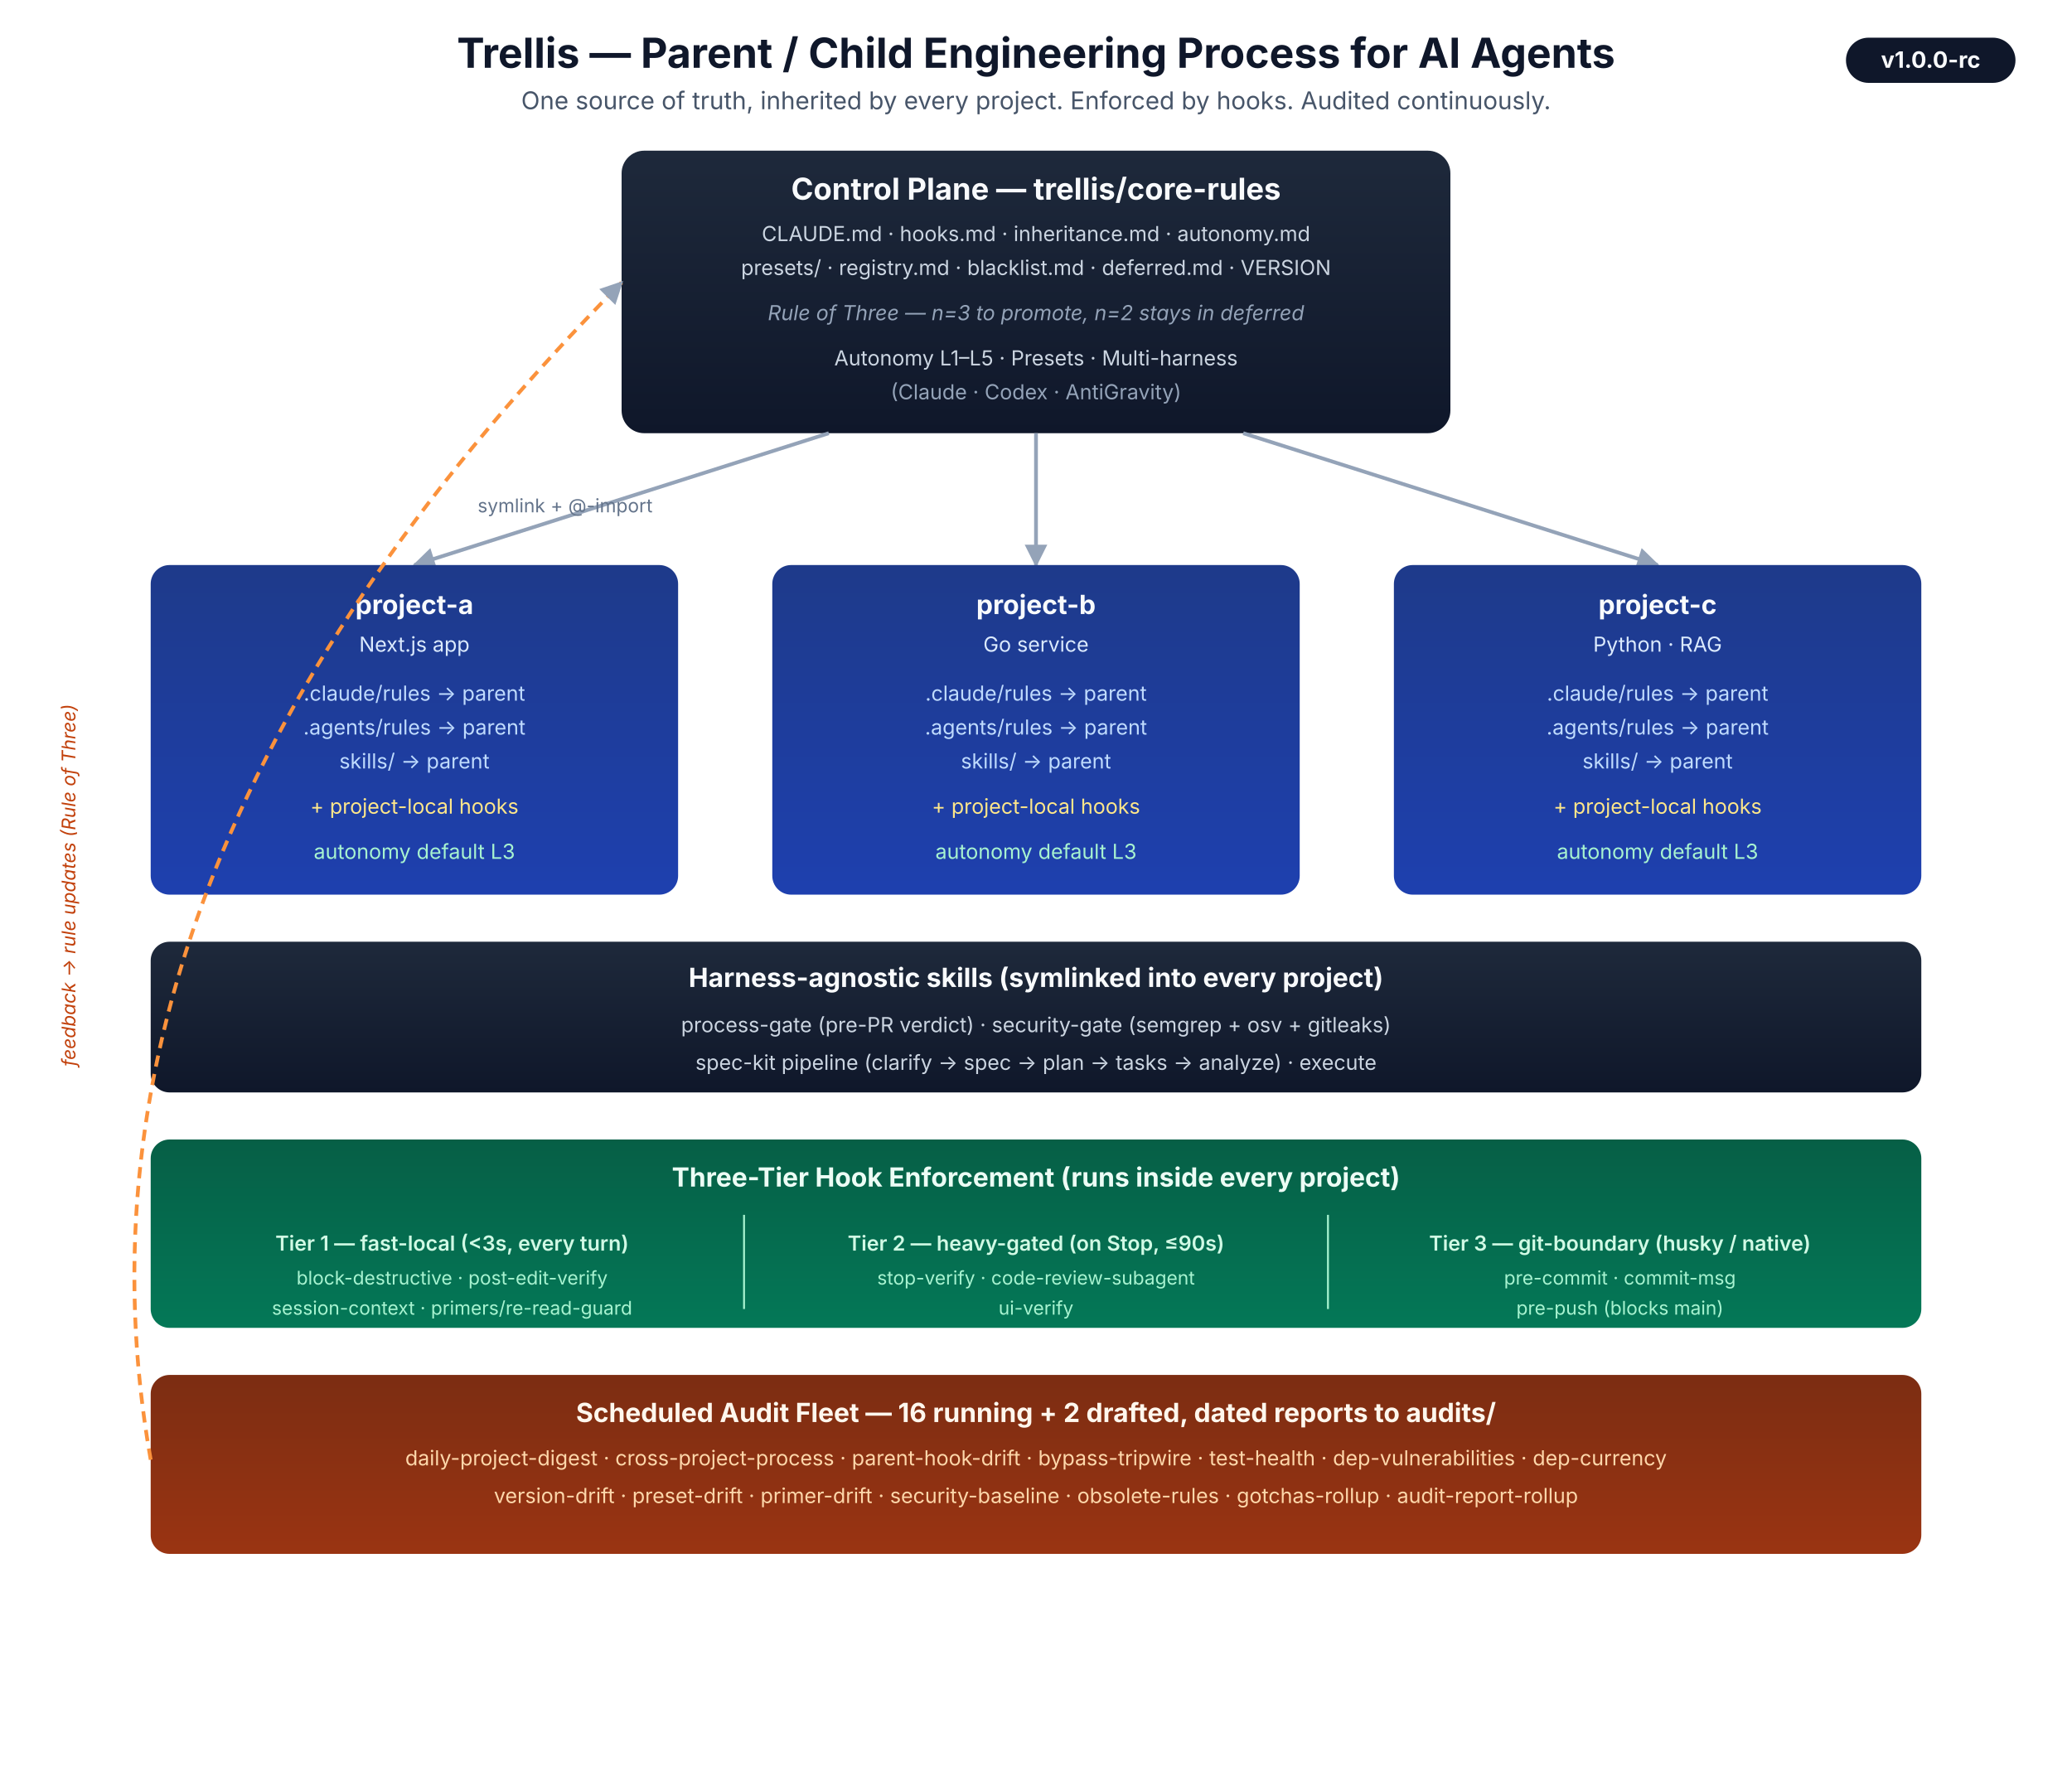
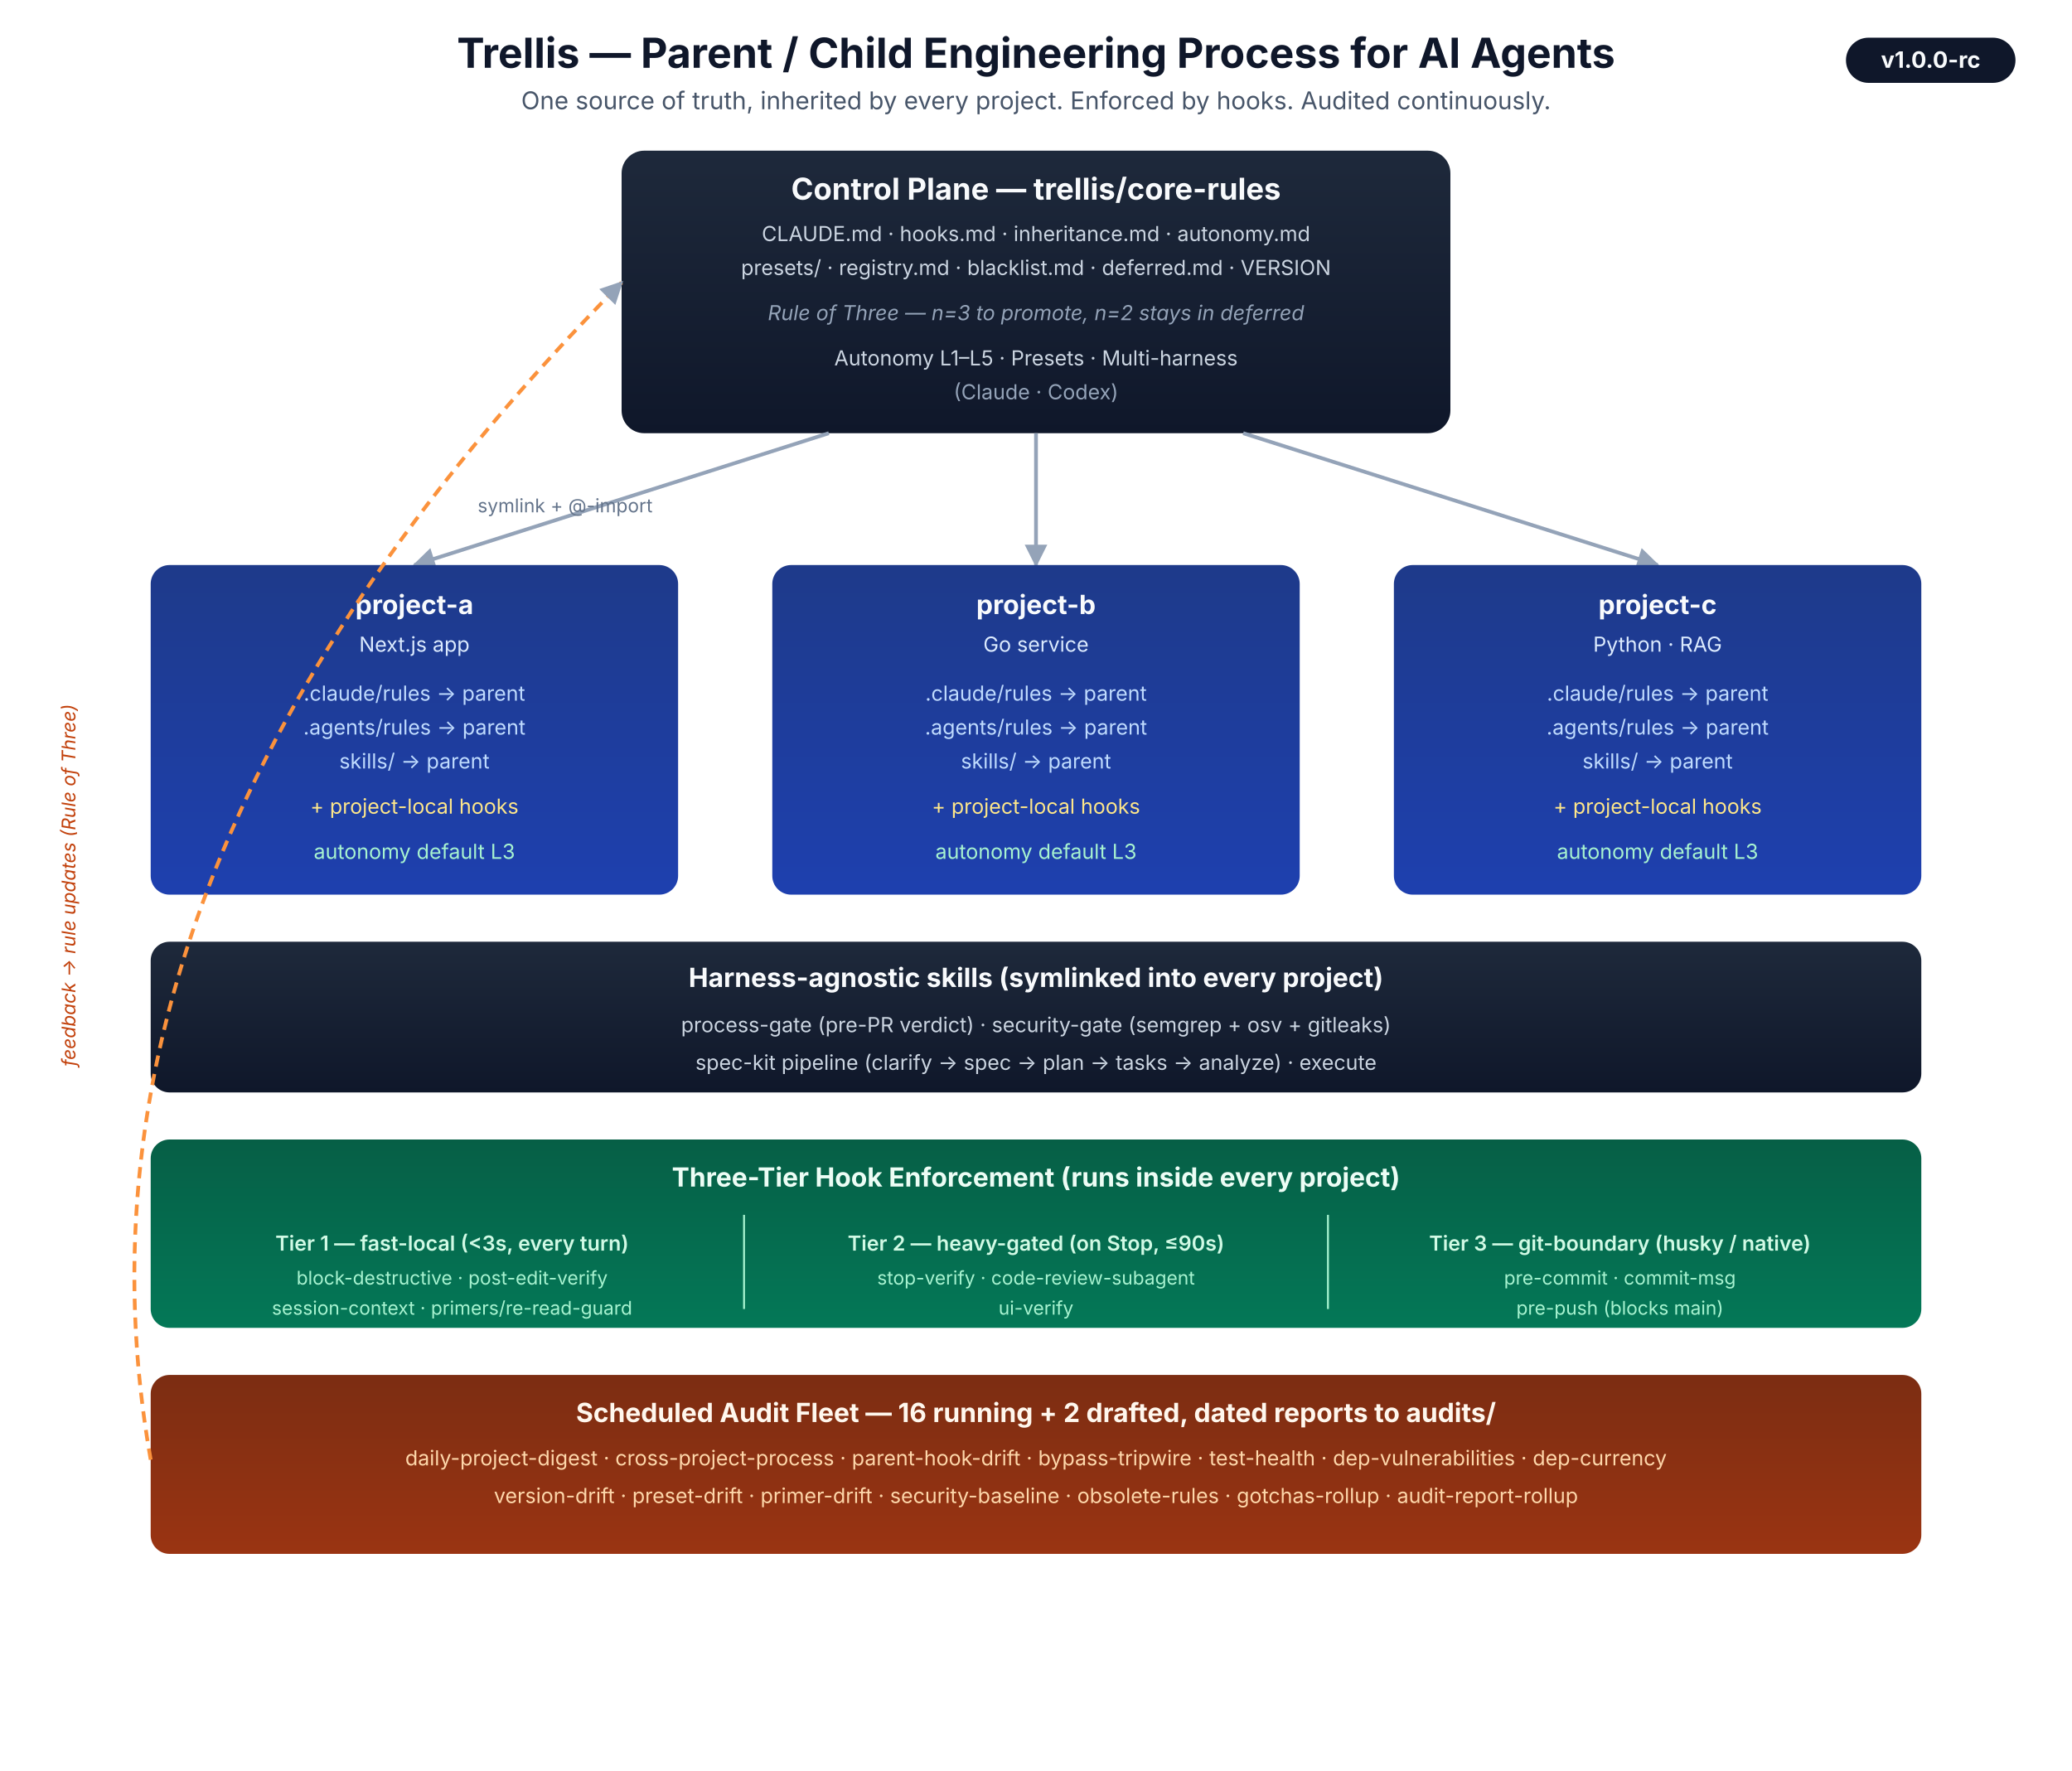
<svg xmlns="http://www.w3.org/2000/svg" viewBox="0 0 1100 940" font-family="-apple-system, BlinkMacSystemFont, 'Segoe UI', sans-serif">
  <defs>
    <linearGradient id="parent" x1="0" x2="0" y1="0" y2="1">
      <stop offset="0%" stop-color="#1e293b" />
      <stop offset="100%" stop-color="#0f172a" />
    </linearGradient>
    <linearGradient id="child" x1="0" x2="0" y1="0" y2="1">
      <stop offset="0%" stop-color="#1e3a8a" />
      <stop offset="100%" stop-color="#1e40af" />
    </linearGradient>
    <linearGradient id="audit" x1="0" x2="0" y1="0" y2="1">
      <stop offset="0%" stop-color="#7c2d12" />
      <stop offset="100%" stop-color="#9a3412" />
    </linearGradient>
    <linearGradient id="hooks" x1="0" x2="0" y1="0" y2="1">
      <stop offset="0%" stop-color="#065f46" />
      <stop offset="100%" stop-color="#047857" />
    </linearGradient>
    <marker id="arrow" viewBox="0 0 10 10" refX="9" refY="5" markerWidth="6" markerHeight="6" orient="auto">
      <path d="M 0 0 L 10 5 L 0 10 z" fill="#94a3b8" />
    </marker>
  </defs>
  <text x="550" y="36" text-anchor="middle" font-size="22" font-weight="700" fill="#0f172a">Trellis — Parent / Child Engineering Process for AI Agents</text>
  <text x="550" y="58" text-anchor="middle" font-size="13" fill="#475569">One source of truth, inherited by every project. Enforced by hooks. Audited continuously.</text>
  <rect x="980" y="20" width="90" height="24" rx="12" fill="#0f172a" />
  <text x="1025" y="36" text-anchor="middle" font-size="12" font-weight="700" fill="#f8fafc">v1.0.0-rc</text>
  <rect x="330" y="80" width="440" height="150" rx="12" fill="url(#parent)" />
  <text x="550" y="106" text-anchor="middle" font-size="16" font-weight="700" fill="#f8fafc">Control Plane — trellis/core-rules</text>
  <text x="550" y="128" text-anchor="middle" font-size="11" fill="#cbd5e1">CLAUDE.md · hooks.md · inheritance.md · autonomy.md</text>
  <text x="550" y="146" text-anchor="middle" font-size="11" fill="#cbd5e1">presets/ · registry.md · blacklist.md · deferred.md · VERSION</text>
  <text x="550" y="170" text-anchor="middle" font-size="11" fill="#94a3b8" font-style="italic">Rule of Three — n=3 to promote, n=2 stays in deferred</text>
  <text x="550" y="194" text-anchor="middle" font-size="11" fill="#cbd5e1">Autonomy L1–L5 · Presets · Multi-harness</text>
-   <text x="550" y="212" text-anchor="middle" font-size="11" fill="#94a3b8">(Claude · Codex · AntiGravity)</text>
+   <text x="550" y="212" text-anchor="middle" font-size="11" fill="#94a3b8">(Claude · Codex)</text>
  <line x1="440" y1="230" x2="220" y2="300" stroke="#94a3b8" stroke-width="2" marker-end="url(#arrow)" />
  <line x1="550" y1="230" x2="550" y2="300" stroke="#94a3b8" stroke-width="2" marker-end="url(#arrow)" />
  <line x1="660" y1="230" x2="880" y2="300" stroke="#94a3b8" stroke-width="2" marker-end="url(#arrow)" />
  <text x="300" y="272" text-anchor="middle" font-size="10" fill="#64748b">symlink + @-import</text>
  <g>
    <rect x="80" y="300" width="280" height="175" rx="10" fill="url(#child)" />
    <text x="220" y="326" text-anchor="middle" font-size="14" font-weight="700" fill="#f8fafc">project-a</text>
    <text x="220" y="346" text-anchor="middle" font-size="11" fill="#dbeafe">Next.js app</text>
    <text x="220" y="372" text-anchor="middle" font-size="11" fill="#bfdbfe">.claude/rules → parent</text>
    <text x="220" y="390" text-anchor="middle" font-size="11" fill="#bfdbfe">.agents/rules → parent</text>
    <text x="220" y="408" text-anchor="middle" font-size="11" fill="#bfdbfe">skills/ → parent</text>
    <text x="220" y="432" text-anchor="middle" font-size="11" fill="#fde68a">+ project-local hooks</text>
    <text x="220" y="456" text-anchor="middle" font-size="11" fill="#a7f3d0">autonomy default L3</text>
    <rect x="410" y="300" width="280" height="175" rx="10" fill="url(#child)" />
    <text x="550" y="326" text-anchor="middle" font-size="14" font-weight="700" fill="#f8fafc">project-b</text>
    <text x="550" y="346" text-anchor="middle" font-size="11" fill="#dbeafe">Go service</text>
    <text x="550" y="372" text-anchor="middle" font-size="11" fill="#bfdbfe">.claude/rules → parent</text>
    <text x="550" y="390" text-anchor="middle" font-size="11" fill="#bfdbfe">.agents/rules → parent</text>
    <text x="550" y="408" text-anchor="middle" font-size="11" fill="#bfdbfe">skills/ → parent</text>
    <text x="550" y="432" text-anchor="middle" font-size="11" fill="#fde68a">+ project-local hooks</text>
    <text x="550" y="456" text-anchor="middle" font-size="11" fill="#a7f3d0">autonomy default L3</text>
    <rect x="740" y="300" width="280" height="175" rx="10" fill="url(#child)" />
    <text x="880" y="326" text-anchor="middle" font-size="14" font-weight="700" fill="#f8fafc">project-c</text>
    <text x="880" y="346" text-anchor="middle" font-size="11" fill="#dbeafe">Python · RAG</text>
    <text x="880" y="372" text-anchor="middle" font-size="11" fill="#bfdbfe">.claude/rules → parent</text>
    <text x="880" y="390" text-anchor="middle" font-size="11" fill="#bfdbfe">.agents/rules → parent</text>
    <text x="880" y="408" text-anchor="middle" font-size="11" fill="#bfdbfe">skills/ → parent</text>
    <text x="880" y="432" text-anchor="middle" font-size="11" fill="#fde68a">+ project-local hooks</text>
    <text x="880" y="456" text-anchor="middle" font-size="11" fill="#a7f3d0">autonomy default L3</text>
  </g>
  <rect x="80" y="500" width="940" height="80" rx="10" fill="url(#parent)" />
  <text x="550" y="524" text-anchor="middle" font-size="14" font-weight="700" fill="#f8fafc">Harness-agnostic skills (symlinked into every project)</text>
  <text x="550" y="548" text-anchor="middle" font-size="11" fill="#cbd5e1">process-gate (pre-PR verdict) · security-gate (semgrep + osv + gitleaks)</text>
  <text x="550" y="568" text-anchor="middle" font-size="11" fill="#cbd5e1">spec-kit pipeline (clarify → spec → plan → tasks → analyze) · execute</text>
  <rect x="80" y="605" width="940" height="100" rx="10" fill="url(#hooks)" />
  <text x="550" y="630" text-anchor="middle" font-size="14" font-weight="700" fill="#ecfdf5">Three-Tier Hook Enforcement (runs inside every project)</text>
  <line x1="395" y1="645" x2="395" y2="695" stroke="#a7f3d0" stroke-width="1" />
  <line x1="705" y1="645" x2="705" y2="695" stroke="#a7f3d0" stroke-width="1" />
  <text x="240" y="664" text-anchor="middle" font-size="11" font-weight="600" fill="#d1fae5">Tier 1 — fast-local (&lt;3s, every turn)</text>
  <text x="240" y="682" text-anchor="middle" font-size="10" fill="#a7f3d0">block-destructive · post-edit-verify</text>
  <text x="240" y="698" text-anchor="middle" font-size="10" fill="#a7f3d0">session-context · primers/re-read-guard</text>
  <text x="550" y="664" text-anchor="middle" font-size="11" font-weight="600" fill="#d1fae5">Tier 2 — heavy-gated (on Stop, ≤90s)</text>
  <text x="550" y="682" text-anchor="middle" font-size="10" fill="#a7f3d0">stop-verify · code-review-subagent</text>
  <text x="550" y="698" text-anchor="middle" font-size="10" fill="#a7f3d0">ui-verify</text>
  <text x="860" y="664" text-anchor="middle" font-size="11" font-weight="600" fill="#d1fae5">Tier 3 — git-boundary (husky / native)</text>
  <text x="860" y="682" text-anchor="middle" font-size="10" fill="#a7f3d0">pre-commit · commit-msg</text>
  <text x="860" y="698" text-anchor="middle" font-size="10" fill="#a7f3d0">pre-push (blocks main)</text>
  <rect x="80" y="730" width="940" height="95" rx="10" fill="url(#audit)" />
  <text x="550" y="755" text-anchor="middle" font-size="14" font-weight="700" fill="#fff7ed">Scheduled Audit Fleet — 16 running + 2 drafted, dated reports to audits/</text>
  <text x="550" y="778" text-anchor="middle" font-size="11" fill="#fed7aa">daily-project-digest · cross-project-process · parent-hook-drift · bypass-tripwire · test-health · dep-vulnerabilities · dep-currency</text>
  <text x="550" y="798" text-anchor="middle" font-size="11" fill="#fed7aa">version-drift · preset-drift · primer-drift · security-baseline · obsolete-rules · gotchas-rollup · audit-report-rollup</text>
  <path d="M 80 775 Q 24 460 330 150" fill="none" stroke="#fb923c" stroke-width="2" stroke-dasharray="6 4" marker-end="url(#arrow)" />
  <text x="40" y="470" text-anchor="middle" font-size="10" fill="#c2410c" font-style="italic" transform="rotate(-90 40 470)">feedback → rule updates (Rule of Three)</text>
</svg>
